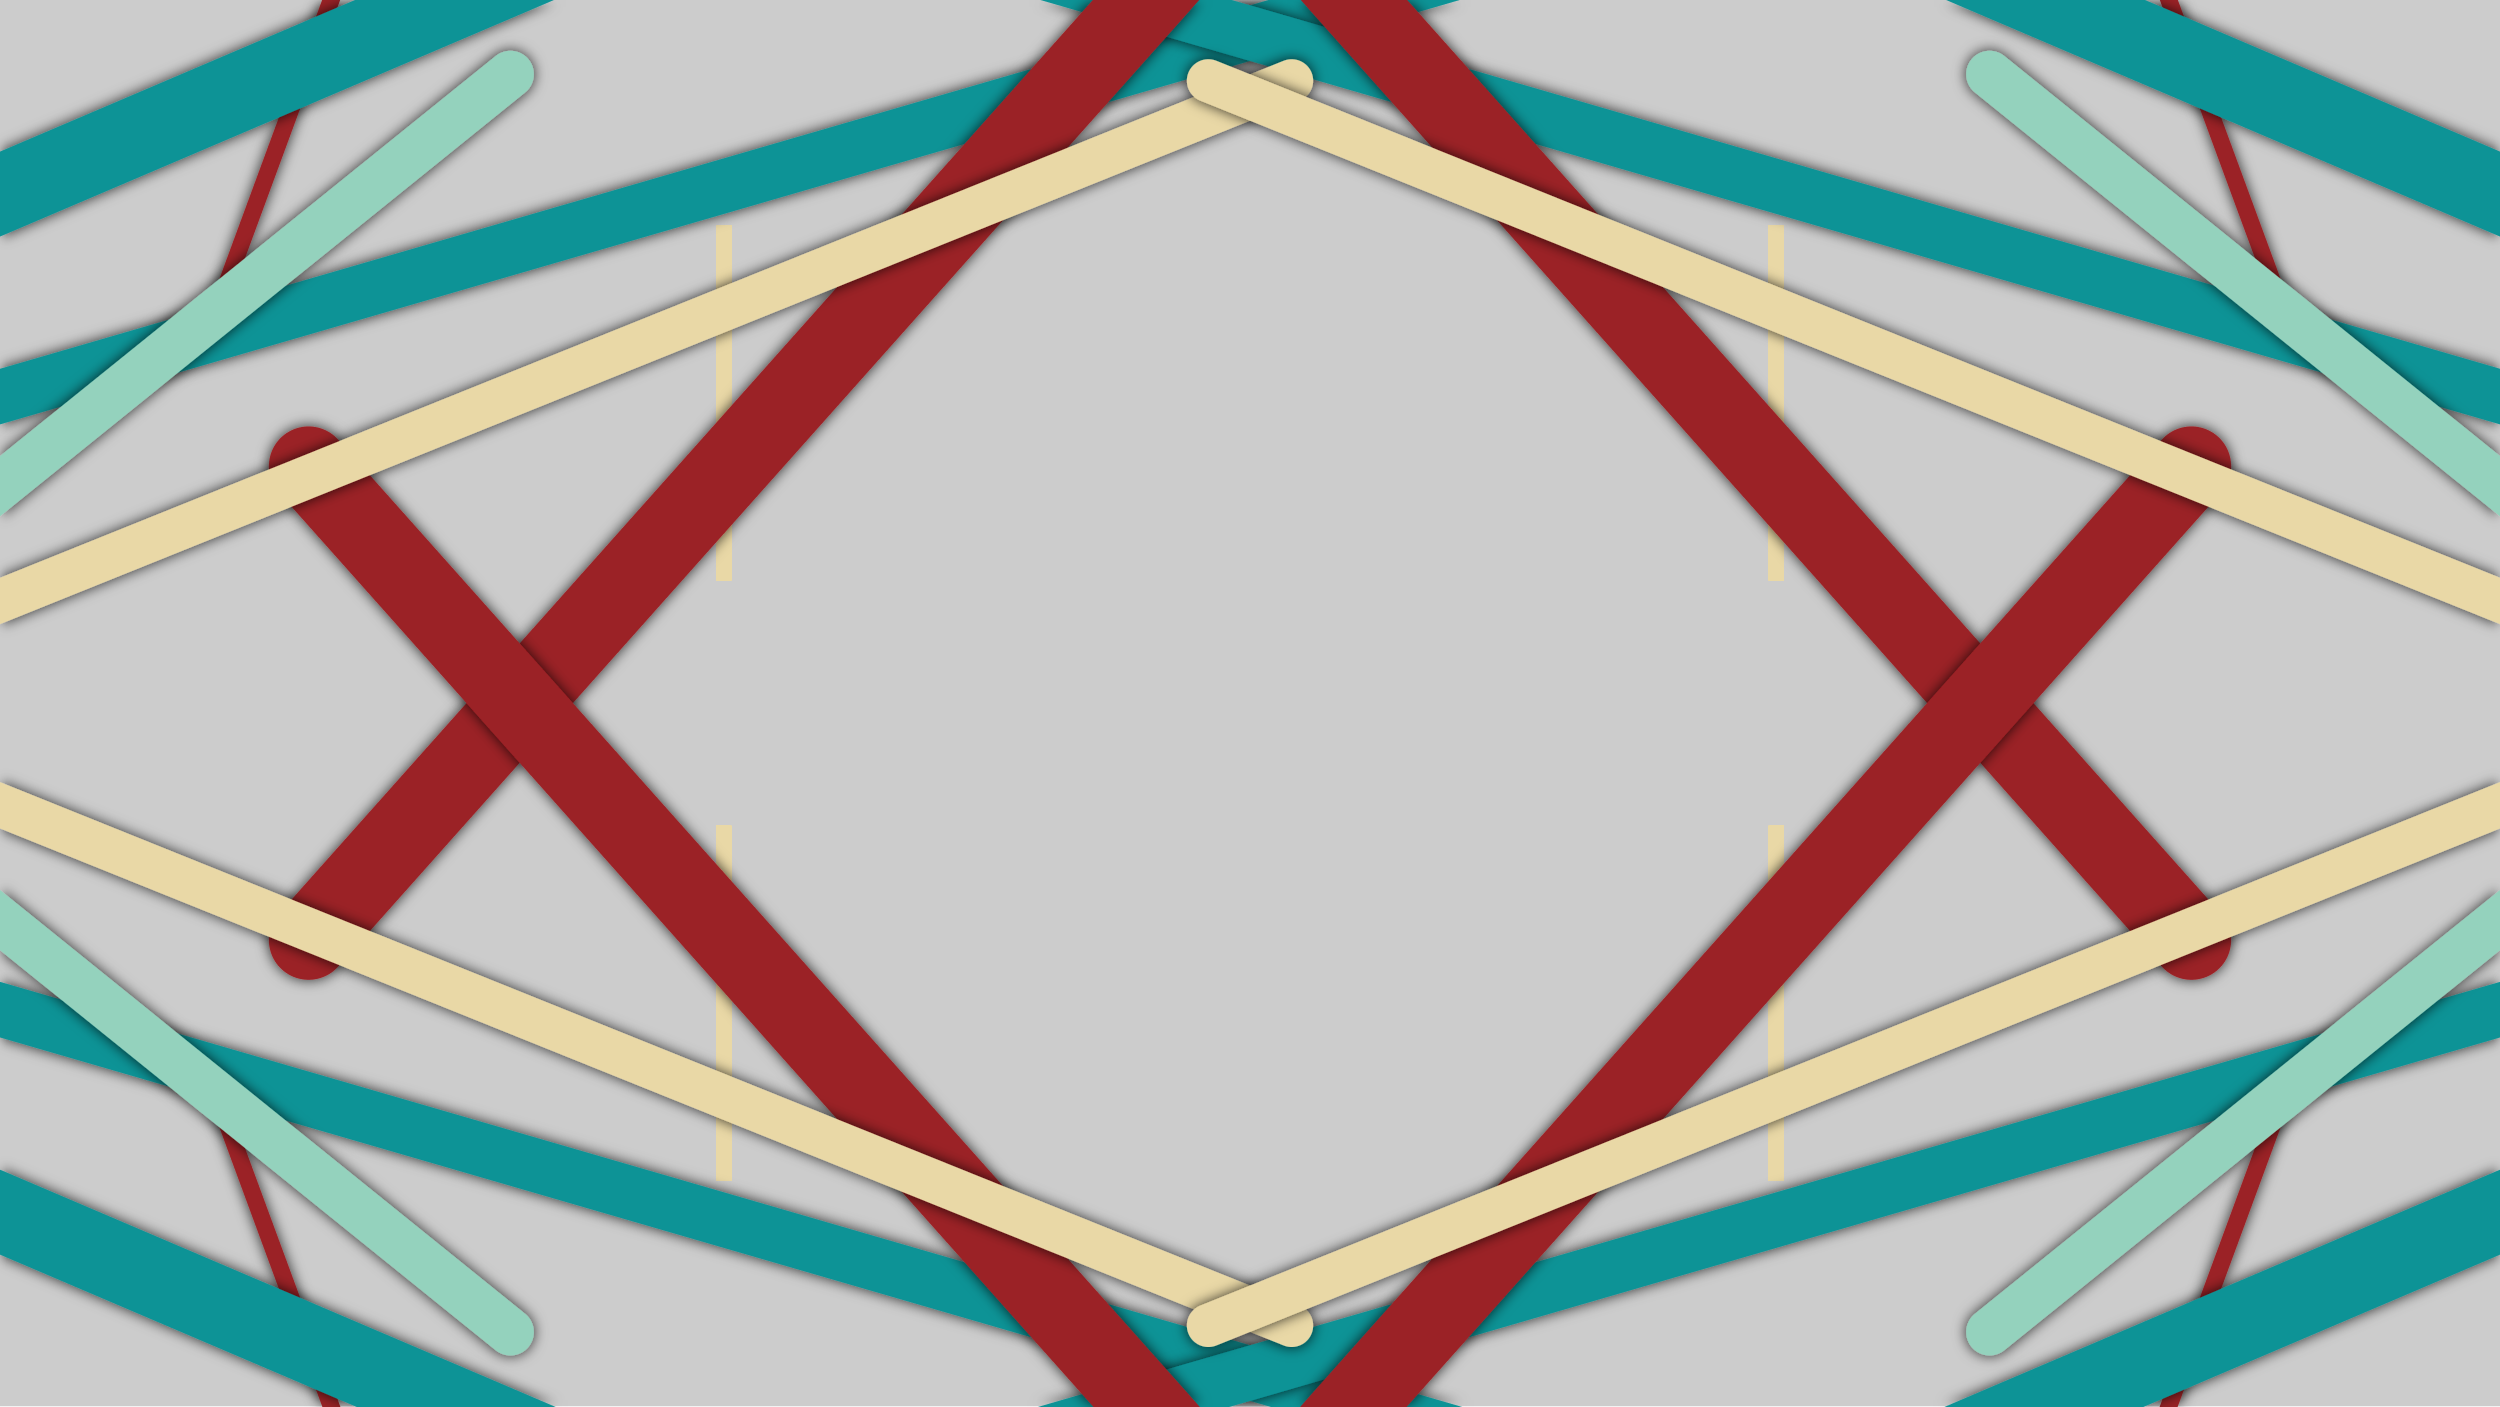
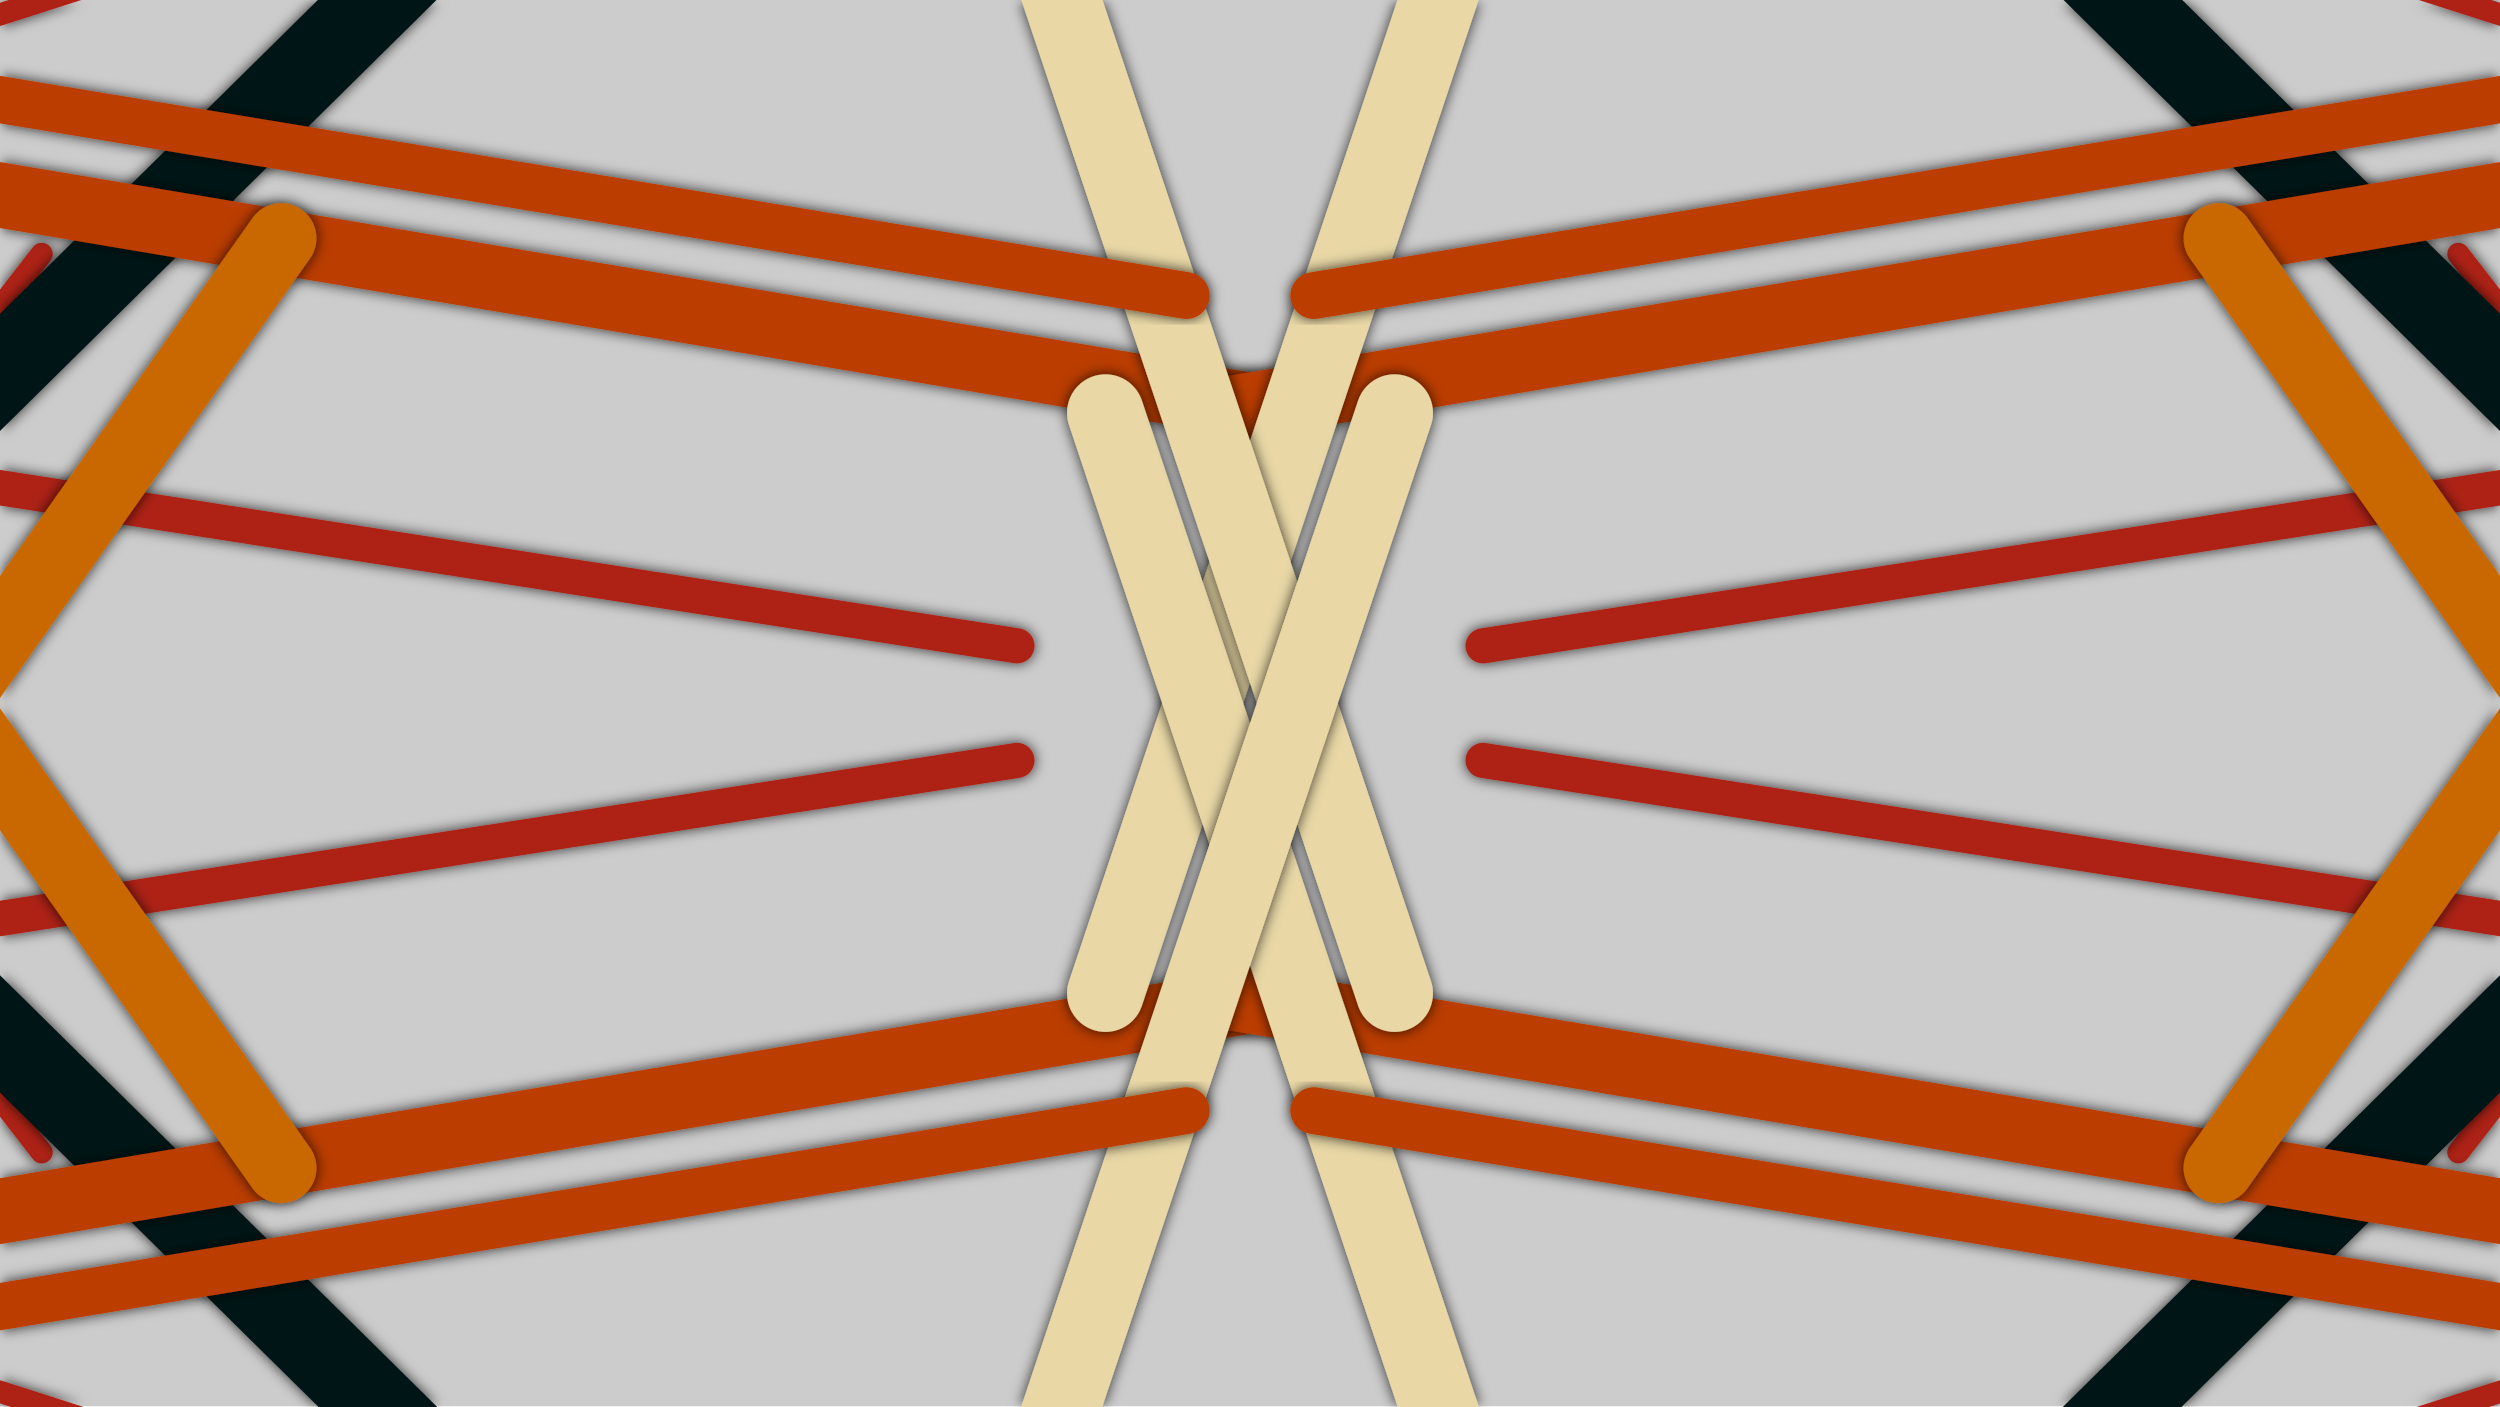
<svg xmlns="http://www.w3.org/2000/svg" viewBox="0 0 1920 1080" stroke="black" stroke-width="4">
  <filter id="shadow" color-interpolation-filters="sRGB">
    <feDropShadow dx="2" dy="2" stdDeviation="2" flood-opacity="0.4" />
  </filter>
  <filter id="shadow2" color-interpolation-filters="sRGB">
    <feDropShadow dx="0" dy="0" stdDeviation="5.5" flood-opacity=".8" />
  </filter>
  <filter id="shadow3" color-interpolation-filters="sRGB">
    <feDropShadow dx="10" dy="10" stdDeviation="0" flood-color="teal" flood-opacity="0.5" />
  </filter>
  <g>
    <rect x="0" y="0" width="100%" height="100%" fill="#ccc" stroke-width="8" stroke="none" />
  </g>
-   <line x1="1508" y1="-299" x2="168" y2="-470" stroke="#005f73" stroke-width="36" stroke-linecap="round" filter="url(#shadow2)">
-     <animateTransform attributeName="transform" attributeType="XML" type="rotate" from="0 60 70" to="360 60 70" dur="10s" repeatCount="indefinite" />
-   </line>
-   <g transform="translate(960.0, 0) scale(-1, 1) translate(-960.0, 0) rotate(180, 960.0, 540.0)">
-     <line x1="1508" y1="-299" x2="168" y2="-470" stroke="#005f73" stroke-width="36" stroke-linecap="round" filter="url(#shadow2)">
-       <animateTransform attributeName="transform" attributeType="XML" type="rotate" from="0 60 70" to="360 60 70" dur="10s" repeatCount="indefinite" />
-     </line>
-   </g>
-   <g transform="translate(960.0, 0) scale(-1, 1) translate(-960.0, 0) ">
-     <line x1="1508" y1="-299" x2="168" y2="-470" stroke="#005f73" stroke-width="36" stroke-linecap="round" filter="url(#shadow2)">
-       <animateTransform attributeName="transform" attributeType="XML" type="rotate" from="0 60 70" to="360 60 70" dur="10s" repeatCount="indefinite" />
-     </line>
-     <g transform="translate(960.0, 0) scale(-1, 1) translate(-960.0, 0) rotate(180, 960.0, 540.0)">
-       <line x1="1508" y1="-299" x2="168" y2="-470" stroke="#005f73" stroke-width="36" stroke-linecap="round" filter="url(#shadow2)">
-         <animateTransform attributeName="transform" attributeType="XML" type="rotate" from="0 60 70" to="360 60 70" dur="10s" repeatCount="indefinite" />
-       </line>
-     </g>
-   </g>
-   <line x1="307" y1="-143" x2="167" y2="237" stroke="#9b2226" stroke-width="13" stroke-linecap="round" filter="url(#shadow2)">
-     <animateTransform attributeName="transform" attributeType="XML" type="rotate" from="0 60 70" to="360 60 70" dur="10s" repeatCount="indefinite" />
-   </line>
-   <g transform="translate(960.0, 0) scale(-1, 1) translate(-960.0, 0) rotate(180, 960.0, 540.0)">
-     <line x1="307" y1="-143" x2="167" y2="237" stroke="#9b2226" stroke-width="13" stroke-linecap="round" filter="url(#shadow2)">
-       <animateTransform attributeName="transform" attributeType="XML" type="rotate" from="0 60 70" to="360 60 70" dur="10s" repeatCount="indefinite" />
-     </line>
-   </g>
-   <g transform="translate(960.0, 0) scale(-1, 1) translate(-960.0, 0) ">
-     <line x1="307" y1="-143" x2="167" y2="237" stroke="#9b2226" stroke-width="13" stroke-linecap="round" filter="url(#shadow2)">
-       <animateTransform attributeName="transform" attributeType="XML" type="rotate" from="0 60 70" to="360 60 70" dur="10s" repeatCount="indefinite" />
-     </line>
-     <g transform="translate(960.0, 0) scale(-1, 1) translate(-960.0, 0) rotate(180, 960.0, 540.0)">
-       <line x1="307" y1="-143" x2="167" y2="237" stroke="#9b2226" stroke-width="13" stroke-linecap="round" filter="url(#shadow2)">
-         <animateTransform attributeName="transform" attributeType="XML" type="rotate" from="0 60 70" to="360 60 70" dur="10s" repeatCount="indefinite" />
-       </line>
-     </g>
-   </g>
-   <line x1="-378" y1="749" x2="-699" y2="542" stroke="#005f73" stroke-width="29" stroke-linecap="round" filter="url(#shadow2)">
-     <animateTransform attributeName="transform" attributeType="XML" type="rotate" from="0 60 70" to="360 60 70" dur="10s" repeatCount="indefinite" />
-   </line>
-   <g transform="translate(960.0, 0) scale(-1, 1) translate(-960.0, 0) rotate(180, 960.0, 540.0)">
-     <line x1="-378" y1="749" x2="-699" y2="542" stroke="#005f73" stroke-width="29" stroke-linecap="round" filter="url(#shadow2)">
-       <animateTransform attributeName="transform" attributeType="XML" type="rotate" from="0 60 70" to="360 60 70" dur="10s" repeatCount="indefinite" />
-     </line>
-   </g>
-   <g transform="translate(960.0, 0) scale(-1, 1) translate(-960.0, 0) ">
-     <line x1="-378" y1="749" x2="-699" y2="542" stroke="#005f73" stroke-width="29" stroke-linecap="round" filter="url(#shadow2)">
-       <animateTransform attributeName="transform" attributeType="XML" type="rotate" from="0 60 70" to="360 60 70" dur="10s" repeatCount="indefinite" />
-     </line>
-     <g transform="translate(960.0, 0) scale(-1, 1) translate(-960.0, 0) rotate(180, 960.0, 540.0)">
-       <line x1="-378" y1="749" x2="-699" y2="542" stroke="#005f73" stroke-width="29" stroke-linecap="round" filter="url(#shadow2)">
-         <animateTransform attributeName="transform" attributeType="XML" type="rotate" from="0 60 70" to="360 60 70" dur="10s" repeatCount="indefinite" />
-       </line>
-     </g>
-   </g>
-   <line x1="-1243" y1="412" x2="-1614" y2="917" stroke="#001219" stroke-width="42" stroke-linecap="round" filter="url(#shadow2)">
-     <animateTransform attributeName="transform" attributeType="XML" type="rotate" from="0 60 70" to="360 60 70" dur="10s" repeatCount="indefinite" />
-   </line>
-   <g transform="translate(960.0, 0) scale(-1, 1) translate(-960.0, 0) rotate(180, 960.0, 540.0)">
-     <line x1="-1243" y1="412" x2="-1614" y2="917" stroke="#001219" stroke-width="42" stroke-linecap="round" filter="url(#shadow2)">
-       <animateTransform attributeName="transform" attributeType="XML" type="rotate" from="0 60 70" to="360 60 70" dur="10s" repeatCount="indefinite" />
-     </line>
-   </g>
-   <g transform="translate(960.0, 0) scale(-1, 1) translate(-960.0, 0) ">
-     <line x1="-1243" y1="412" x2="-1614" y2="917" stroke="#001219" stroke-width="42" stroke-linecap="round" filter="url(#shadow2)">
-       <animateTransform attributeName="transform" attributeType="XML" type="rotate" from="0 60 70" to="360 60 70" dur="10s" repeatCount="indefinite" />
-     </line>
-     <g transform="translate(960.0, 0) scale(-1, 1) translate(-960.0, 0) rotate(180, 960.0, 540.0)">
-       <line x1="-1243" y1="412" x2="-1614" y2="917" stroke="#001219" stroke-width="42" stroke-linecap="round" filter="url(#shadow2)">
-         <animateTransform attributeName="transform" attributeType="XML" type="rotate" from="0 60 70" to="360 60 70" dur="10s" repeatCount="indefinite" />
-       </line>
-     </g>
-   </g>
-   <line x1="-1462" y1="-997" x2="-985" y2="-632" stroke="#0a9396" stroke-width="42" stroke-linecap="round" filter="url(#shadow2)">
-     <animateTransform attributeName="transform" attributeType="XML" type="rotate" from="0 60 70" to="360 60 70" dur="10s" repeatCount="indefinite" />
-   </line>
-   <g transform="translate(960.0, 0) scale(-1, 1) translate(-960.0, 0) rotate(180, 960.0, 540.0)">
-     <line x1="-1462" y1="-997" x2="-985" y2="-632" stroke="#0a9396" stroke-width="42" stroke-linecap="round" filter="url(#shadow2)">
-       <animateTransform attributeName="transform" attributeType="XML" type="rotate" from="0 60 70" to="360 60 70" dur="10s" repeatCount="indefinite" />
-     </line>
-   </g>
-   <g transform="translate(960.0, 0) scale(-1, 1) translate(-960.0, 0) ">
-     <line x1="-1462" y1="-997" x2="-985" y2="-632" stroke="#0a9396" stroke-width="42" stroke-linecap="round" filter="url(#shadow2)">
-       <animateTransform attributeName="transform" attributeType="XML" type="rotate" from="0 60 70" to="360 60 70" dur="10s" repeatCount="indefinite" />
-     </line>
-     <g transform="translate(960.0, 0) scale(-1, 1) translate(-960.0, 0) rotate(180, 960.0, 540.0)">
-       <line x1="-1462" y1="-997" x2="-985" y2="-632" stroke="#0a9396" stroke-width="42" stroke-linecap="round" filter="url(#shadow2)">
-         <animateTransform attributeName="transform" attributeType="XML" type="rotate" from="0 60 70" to="360 60 70" dur="10s" repeatCount="indefinite" />
-       </line>
-     </g>
-   </g>
-   <line x1="1369" y1="657" x2="1359" y2="884" stroke="#e9d8a6" stroke-width="51" stroke-linecap="round" filter="url(#shadow2)">
-     <animateTransform attributeName="transform" attributeType="XML" type="rotate" from="0 60 70" to="360 60 70" dur="10s" repeatCount="indefinite" />
-   </line>
-   <g transform="translate(960.0, 0) scale(-1, 1) translate(-960.0, 0) rotate(180, 960.0, 540.0)">
-     <line x1="1369" y1="657" x2="1359" y2="884" stroke="#e9d8a6" stroke-width="51" stroke-linecap="round" filter="url(#shadow2)">
-       <animateTransform attributeName="transform" attributeType="XML" type="rotate" from="0 60 70" to="360 60 70" dur="10s" repeatCount="indefinite" />
-     </line>
-   </g>
-   <g transform="translate(960.0, 0) scale(-1, 1) translate(-960.0, 0) ">
-     <line x1="1369" y1="657" x2="1359" y2="884" stroke="#e9d8a6" stroke-width="51" stroke-linecap="round" filter="url(#shadow2)">
-       <animateTransform attributeName="transform" attributeType="XML" type="rotate" from="0 60 70" to="360 60 70" dur="10s" repeatCount="indefinite" />
-     </line>
-     <g transform="translate(960.0, 0) scale(-1, 1) translate(-960.0, 0) rotate(180, 960.0, 540.0)">
-       <line x1="1369" y1="657" x2="1359" y2="884" stroke="#e9d8a6" stroke-width="51" stroke-linecap="round" filter="url(#shadow2)">
-         <animateTransform attributeName="transform" attributeType="XML" type="rotate" from="0 60 70" to="360 60 70" dur="10s" repeatCount="indefinite" />
-       </line>
-     </g>
-   </g>
-   <line x1="-510" y1="-1027" x2="-521" y2="-54" stroke="#ee9b00" stroke-width="13" stroke-linecap="round" filter="url(#shadow2)">
-     <animateTransform attributeName="transform" attributeType="XML" type="rotate" from="0 60 70" to="360 60 70" dur="10s" repeatCount="indefinite" />
-   </line>
-   <g transform="translate(960.0, 0) scale(-1, 1) translate(-960.0, 0) rotate(180, 960.0, 540.0)">
-     <line x1="-510" y1="-1027" x2="-521" y2="-54" stroke="#ee9b00" stroke-width="13" stroke-linecap="round" filter="url(#shadow2)">
-       <animateTransform attributeName="transform" attributeType="XML" type="rotate" from="0 60 70" to="360 60 70" dur="10s" repeatCount="indefinite" />
-     </line>
-   </g>
-   <g transform="translate(960.0, 0) scale(-1, 1) translate(-960.0, 0) ">
-     <line x1="-510" y1="-1027" x2="-521" y2="-54" stroke="#ee9b00" stroke-width="13" stroke-linecap="round" filter="url(#shadow2)">
-       <animateTransform attributeName="transform" attributeType="XML" type="rotate" from="0 60 70" to="360 60 70" dur="10s" repeatCount="indefinite" />
-     </line>
-     <g transform="translate(960.0, 0) scale(-1, 1) translate(-960.0, 0) rotate(180, 960.0, 540.0)">
-       <line x1="-510" y1="-1027" x2="-521" y2="-54" stroke="#ee9b00" stroke-width="13" stroke-linecap="round" filter="url(#shadow2)">
-         <animateTransform attributeName="transform" attributeType="XML" type="rotate" from="0 60 70" to="360 60 70" dur="10s" repeatCount="indefinite" />
-       </line>
-     </g>
-   </g>
-   <line x1="-1379" y1="738" x2="1494" y2="-489" stroke="#0a9396" stroke-width="60" stroke-linecap="round" filter="url(#shadow2)">
-     <animateTransform attributeName="transform" attributeType="XML" type="rotate" from="0 60 70" to="360 60 70" dur="10s" repeatCount="indefinite" />
-   </line>
-   <g transform="translate(960.0, 0) scale(-1, 1) translate(-960.0, 0) rotate(180, 960.0, 540.0)">
-     <line x1="-1379" y1="738" x2="1494" y2="-489" stroke="#0a9396" stroke-width="60" stroke-linecap="round" filter="url(#shadow2)">
-       <animateTransform attributeName="transform" attributeType="XML" type="rotate" from="0 60 70" to="360 60 70" dur="10s" repeatCount="indefinite" />
-     </line>
-   </g>
-   <g transform="translate(960.0, 0) scale(-1, 1) translate(-960.0, 0) ">
-     <line x1="-1379" y1="738" x2="1494" y2="-489" stroke="#0a9396" stroke-width="60" stroke-linecap="round" filter="url(#shadow2)">
-       <animateTransform attributeName="transform" attributeType="XML" type="rotate" from="0 60 70" to="360 60 70" dur="10s" repeatCount="indefinite" />
-     </line>
-     <g transform="translate(960.0, 0) scale(-1, 1) translate(-960.0, 0) rotate(180, 960.0, 540.0)">
-       <line x1="-1379" y1="738" x2="1494" y2="-489" stroke="#0a9396" stroke-width="60" stroke-linecap="round" filter="url(#shadow2)">
-         <animateTransform attributeName="transform" attributeType="XML" type="rotate" from="0 60 70" to="360 60 70" dur="10s" repeatCount="indefinite" />
-       </line>
-     </g>
-   </g>
-   <line x1="-1862" y1="126" x2="-668" y2="421" stroke="#ae2012" stroke-width="11" stroke-linecap="round" filter="url(#shadow2)">
-     <animateTransform attributeName="transform" attributeType="XML" type="rotate" from="0 60 70" to="360 60 70" dur="10s" repeatCount="indefinite" />
-   </line>
-   <g transform="translate(960.0, 0) scale(-1, 1) translate(-960.0, 0) rotate(180, 960.0, 540.0)">
-     <line x1="-1862" y1="126" x2="-668" y2="421" stroke="#ae2012" stroke-width="11" stroke-linecap="round" filter="url(#shadow2)">
-       <animateTransform attributeName="transform" attributeType="XML" type="rotate" from="0 60 70" to="360 60 70" dur="10s" repeatCount="indefinite" />
-     </line>
-   </g>
-   <g transform="translate(960.0, 0) scale(-1, 1) translate(-960.0, 0) ">
-     <line x1="-1862" y1="126" x2="-668" y2="421" stroke="#ae2012" stroke-width="11" stroke-linecap="round" filter="url(#shadow2)">
-       <animateTransform attributeName="transform" attributeType="XML" type="rotate" from="0 60 70" to="360 60 70" dur="10s" repeatCount="indefinite" />
-     </line>
-     <g transform="translate(960.0, 0) scale(-1, 1) translate(-960.0, 0) rotate(180, 960.0, 540.0)">
-       <line x1="-1862" y1="126" x2="-668" y2="421" stroke="#ae2012" stroke-width="11" stroke-linecap="round" filter="url(#shadow2)">
-         <animateTransform attributeName="transform" attributeType="XML" type="rotate" from="0 60 70" to="360 60 70" dur="10s" repeatCount="indefinite" />
-       </line>
-     </g>
-   </g>
-   <line x1="1591" y1="-158" x2="-624" y2="486" stroke="#0a9396" stroke-width="41" stroke-linecap="round" filter="url(#shadow2)">
-     <animateTransform attributeName="transform" attributeType="XML" type="rotate" from="0 60 70" to="360 60 70" dur="10s" repeatCount="indefinite" />
-   </line>
-   <g transform="translate(960.0, 0) scale(-1, 1) translate(-960.0, 0) rotate(180, 960.0, 540.0)">
-     <line x1="1591" y1="-158" x2="-624" y2="486" stroke="#0a9396" stroke-width="41" stroke-linecap="round" filter="url(#shadow2)">
-       <animateTransform attributeName="transform" attributeType="XML" type="rotate" from="0 60 70" to="360 60 70" dur="10s" repeatCount="indefinite" />
-     </line>
-   </g>
-   <g transform="translate(960.0, 0) scale(-1, 1) translate(-960.0, 0) ">
-     <line x1="1591" y1="-158" x2="-624" y2="486" stroke="#0a9396" stroke-width="41" stroke-linecap="round" filter="url(#shadow2)">
-       <animateTransform attributeName="transform" attributeType="XML" type="rotate" from="0 60 70" to="360 60 70" dur="10s" repeatCount="indefinite" />
-     </line>
-     <g transform="translate(960.0, 0) scale(-1, 1) translate(-960.0, 0) rotate(180, 960.0, 540.0)">
-       <line x1="1591" y1="-158" x2="-624" y2="486" stroke="#0a9396" stroke-width="41" stroke-linecap="round" filter="url(#shadow2)">
-         <animateTransform attributeName="transform" attributeType="XML" type="rotate" from="0 60 70" to="360 60 70" dur="10s" repeatCount="indefinite" />
-       </line>
-     </g>
-   </g>
-   <line x1="-146" y1="459" x2="-117" y2="-411" stroke="#bb3e03" stroke-width="51" stroke-linecap="round" filter="url(#shadow2)">
-     <animateTransform attributeName="transform" attributeType="XML" type="rotate" from="0 60 70" to="360 60 70" dur="10s" repeatCount="indefinite" />
-   </line>
-   <g transform="translate(960.0, 0) scale(-1, 1) translate(-960.0, 0) rotate(180, 960.0, 540.0)">
-     <line x1="-146" y1="459" x2="-117" y2="-411" stroke="#bb3e03" stroke-width="51" stroke-linecap="round" filter="url(#shadow2)">
-       <animateTransform attributeName="transform" attributeType="XML" type="rotate" from="0 60 70" to="360 60 70" dur="10s" repeatCount="indefinite" />
-     </line>
-   </g>
-   <g transform="translate(960.0, 0) scale(-1, 1) translate(-960.0, 0) ">
-     <line x1="-146" y1="459" x2="-117" y2="-411" stroke="#bb3e03" stroke-width="51" stroke-linecap="round" filter="url(#shadow2)">
-       <animateTransform attributeName="transform" attributeType="XML" type="rotate" from="0 60 70" to="360 60 70" dur="10s" repeatCount="indefinite" />
-     </line>
-     <g transform="translate(960.0, 0) scale(-1, 1) translate(-960.0, 0) rotate(180, 960.0, 540.0)">
-       <line x1="-146" y1="459" x2="-117" y2="-411" stroke="#bb3e03" stroke-width="51" stroke-linecap="round" filter="url(#shadow2)">
-         <animateTransform attributeName="transform" attributeType="XML" type="rotate" from="0 60 70" to="360 60 70" dur="10s" repeatCount="indefinite" />
-       </line>
-     </g>
-   </g>
-   <line x1="1683" y1="722" x2="378" y2="-743" stroke="#9b2226" stroke-width="61" stroke-linecap="round" filter="url(#shadow2)">
-     <animateTransform attributeName="transform" attributeType="XML" type="rotate" from="0 60 70" to="360 60 70" dur="10s" repeatCount="indefinite" />
-   </line>
-   <g transform="translate(960.0, 0) scale(-1, 1) translate(-960.0, 0) rotate(180, 960.0, 540.0)">
-     <line x1="1683" y1="722" x2="378" y2="-743" stroke="#9b2226" stroke-width="61" stroke-linecap="round" filter="url(#shadow2)">
-       <animateTransform attributeName="transform" attributeType="XML" type="rotate" from="0 60 70" to="360 60 70" dur="10s" repeatCount="indefinite" />
-     </line>
-   </g>
-   <g transform="translate(960.0, 0) scale(-1, 1) translate(-960.0, 0) ">
-     <line x1="1683" y1="722" x2="378" y2="-743" stroke="#9b2226" stroke-width="61" stroke-linecap="round" filter="url(#shadow2)">
-       <animateTransform attributeName="transform" attributeType="XML" type="rotate" from="0 60 70" to="360 60 70" dur="10s" repeatCount="indefinite" />
-     </line>
-     <g transform="translate(960.0, 0) scale(-1, 1) translate(-960.0, 0) rotate(180, 960.0, 540.0)">
-       <line x1="1683" y1="722" x2="378" y2="-743" stroke="#9b2226" stroke-width="61" stroke-linecap="round" filter="url(#shadow2)">
-         <animateTransform attributeName="transform" attributeType="XML" type="rotate" from="0 60 70" to="360 60 70" dur="10s" repeatCount="indefinite" />
-       </line>
-     </g>
-   </g>
-   <line x1="713" y1="-470" x2="-761" y2="300" stroke="#e9d8a6" stroke-width="28" stroke-linecap="round" filter="url(#shadow2)">
-     <animateTransform attributeName="transform" attributeType="XML" type="rotate" from="0 60 70" to="360 60 70" dur="10s" repeatCount="indefinite" />
-   </line>
-   <g transform="translate(960.0, 0) scale(-1, 1) translate(-960.0, 0) rotate(180, 960.0, 540.0)">
-     <line x1="713" y1="-470" x2="-761" y2="300" stroke="#e9d8a6" stroke-width="28" stroke-linecap="round" filter="url(#shadow2)">
-       <animateTransform attributeName="transform" attributeType="XML" type="rotate" from="0 60 70" to="360 60 70" dur="10s" repeatCount="indefinite" />
-     </line>
-   </g>
-   <g transform="translate(960.0, 0) scale(-1, 1) translate(-960.0, 0) ">
-     <line x1="713" y1="-470" x2="-761" y2="300" stroke="#e9d8a6" stroke-width="28" stroke-linecap="round" filter="url(#shadow2)">
-       <animateTransform attributeName="transform" attributeType="XML" type="rotate" from="0 60 70" to="360 60 70" dur="10s" repeatCount="indefinite" />
-     </line>
-     <g transform="translate(960.0, 0) scale(-1, 1) translate(-960.0, 0) rotate(180, 960.0, 540.0)">
-       <line x1="713" y1="-470" x2="-761" y2="300" stroke="#e9d8a6" stroke-width="28" stroke-linecap="round" filter="url(#shadow2)">
-         <animateTransform attributeName="transform" attributeType="XML" type="rotate" from="0 60 70" to="360 60 70" dur="10s" repeatCount="indefinite" />
-       </line>
-     </g>
-   </g>
-   <line x1="-1282" y1="-328" x2="392" y2="1023" stroke="#94d2bd" stroke-width="36" stroke-linecap="round" filter="url(#shadow2)">
-     <animateTransform attributeName="transform" attributeType="XML" type="rotate" from="0 60 70" to="360 60 70" dur="10s" repeatCount="indefinite" />
-   </line>
-   <g transform="translate(960.0, 0) scale(-1, 1) translate(-960.0, 0) rotate(180, 960.0, 540.0)">
-     <line x1="-1282" y1="-328" x2="392" y2="1023" stroke="#94d2bd" stroke-width="36" stroke-linecap="round" filter="url(#shadow2)">
-       <animateTransform attributeName="transform" attributeType="XML" type="rotate" from="0 60 70" to="360 60 70" dur="10s" repeatCount="indefinite" />
-     </line>
-   </g>
-   <g transform="translate(960.0, 0) scale(-1, 1) translate(-960.0, 0) ">
-     <line x1="-1282" y1="-328" x2="392" y2="1023" stroke="#94d2bd" stroke-width="36" stroke-linecap="round" filter="url(#shadow2)">
-       <animateTransform attributeName="transform" attributeType="XML" type="rotate" from="0 60 70" to="360 60 70" dur="10s" repeatCount="indefinite" />
-     </line>
-     <g transform="translate(960.0, 0) scale(-1, 1) translate(-960.0, 0) rotate(180, 960.0, 540.0)">
-       <line x1="-1282" y1="-328" x2="392" y2="1023" stroke="#94d2bd" stroke-width="36" stroke-linecap="round" filter="url(#shadow2)">
-         <animateTransform attributeName="transform" attributeType="XML" type="rotate" from="0 60 70" to="360 60 70" dur="10s" repeatCount="indefinite" />
-       </line>
-     </g>
-   </g>
-   <line x1="992" y1="1018" x2="-21" y2="610" stroke="#e9d8a6" stroke-width="33" stroke-linecap="round" filter="url(#shadow2)">
-     <animateTransform attributeName="transform" attributeType="XML" type="rotate" from="0 60 70" to="360 60 70" dur="10s" repeatCount="indefinite" />
-   </line>
-   <g transform="translate(960.0, 0) scale(-1, 1) translate(-960.0, 0) rotate(180, 960.0, 540.0)">
-     <line x1="992" y1="1018" x2="-21" y2="610" stroke="#e9d8a6" stroke-width="33" stroke-linecap="round" filter="url(#shadow2)">
-       <animateTransform attributeName="transform" attributeType="XML" type="rotate" from="0 60 70" to="360 60 70" dur="10s" repeatCount="indefinite" />
-     </line>
-   </g>
-   <g transform="translate(960.0, 0) scale(-1, 1) translate(-960.0, 0) ">
-     <line x1="992" y1="1018" x2="-21" y2="610" stroke="#e9d8a6" stroke-width="33" stroke-linecap="round" filter="url(#shadow2)">
-       <animateTransform attributeName="transform" attributeType="XML" type="rotate" from="0 60 70" to="360 60 70" dur="10s" repeatCount="indefinite" />
-     </line>
-     <g transform="translate(960.0, 0) scale(-1, 1) translate(-960.0, 0) rotate(180, 960.0, 540.0)">
-       <line x1="992" y1="1018" x2="-21" y2="610" stroke="#e9d8a6" stroke-width="33" stroke-linecap="round" filter="url(#shadow2)">
-         <animateTransform attributeName="transform" attributeType="XML" type="rotate" from="0 60 70" to="360 60 70" dur="10s" repeatCount="indefinite" />
-       </line>
-     </g>
-   </g>
-   <line x1="-1892" y1="879" x2="-822" y2="-901" stroke="#001219" stroke-width="26" stroke-linecap="round" filter="url(#shadow2)">
-     <animateTransform attributeName="transform" attributeType="XML" type="rotate" from="0 60 70" to="360 60 70" dur="10s" repeatCount="indefinite" />
-   </line>
-   <g transform="translate(960.0, 0) scale(-1, 1) translate(-960.0, 0) rotate(180, 960.0, 540.0)">
-     <line x1="-1892" y1="879" x2="-822" y2="-901" stroke="#001219" stroke-width="26" stroke-linecap="round" filter="url(#shadow2)">
-       <animateTransform attributeName="transform" attributeType="XML" type="rotate" from="0 60 70" to="360 60 70" dur="10s" repeatCount="indefinite" />
-     </line>
-   </g>
-   <g transform="translate(960.0, 0) scale(-1, 1) translate(-960.0, 0) ">
-     <line x1="-1892" y1="879" x2="-822" y2="-901" stroke="#001219" stroke-width="26" stroke-linecap="round" filter="url(#shadow2)">
-       <animateTransform attributeName="transform" attributeType="XML" type="rotate" from="0 60 70" to="360 60 70" dur="10s" repeatCount="indefinite" />
-     </line>
-     <g transform="translate(960.0, 0) scale(-1, 1) translate(-960.0, 0) rotate(180, 960.0, 540.0)">
-       <line x1="-1892" y1="879" x2="-822" y2="-901" stroke="#001219" stroke-width="26" stroke-linecap="round" filter="url(#shadow2)">
+   <line x1="-457" y1="826" x2="32" y2="195" stroke="#ae2012" stroke-width="17" stroke-linecap="round" filter="url(#shadow2)">
+     <animateTransform attributeName="transform" attributeType="XML" type="rotate" from="0 60 70" to="360 60 70" dur="10s" repeatCount="indefinite" />
+   </line>
+   <g transform="translate(960.0, 0) scale(-1, 1) translate(-960.0, 0) rotate(180, 960.0, 540.0)">
+     <line x1="-457" y1="826" x2="32" y2="195" stroke="#ae2012" stroke-width="17" stroke-linecap="round" filter="url(#shadow2)">
+       <animateTransform attributeName="transform" attributeType="XML" type="rotate" from="0 60 70" to="360 60 70" dur="10s" repeatCount="indefinite" />
+     </line>
+   </g>
+   <g transform="translate(960.0, 0) scale(-1, 1) translate(-960.0, 0) ">
+     <line x1="-457" y1="826" x2="32" y2="195" stroke="#ae2012" stroke-width="17" stroke-linecap="round" filter="url(#shadow2)">
+       <animateTransform attributeName="transform" attributeType="XML" type="rotate" from="0 60 70" to="360 60 70" dur="10s" repeatCount="indefinite" />
+     </line>
+     <g transform="translate(960.0, 0) scale(-1, 1) translate(-960.0, 0) rotate(180, 960.0, 540.0)">
+       <line x1="-457" y1="826" x2="32" y2="195" stroke="#ae2012" stroke-width="17" stroke-linecap="round" filter="url(#shadow2)">
+         <animateTransform attributeName="transform" attributeType="XML" type="rotate" from="0 60 70" to="360 60 70" dur="10s" repeatCount="indefinite" />
+       </line>
+     </g>
+   </g>
+   <line x1="-517" y1="311" x2="-1197" y2="-670" stroke="#001219" stroke-width="62" stroke-linecap="round" filter="url(#shadow2)">
+     <animateTransform attributeName="transform" attributeType="XML" type="rotate" from="0 60 70" to="360 60 70" dur="10s" repeatCount="indefinite" />
+   </line>
+   <g transform="translate(960.0, 0) scale(-1, 1) translate(-960.0, 0) rotate(180, 960.0, 540.0)">
+     <line x1="-517" y1="311" x2="-1197" y2="-670" stroke="#001219" stroke-width="62" stroke-linecap="round" filter="url(#shadow2)">
+       <animateTransform attributeName="transform" attributeType="XML" type="rotate" from="0 60 70" to="360 60 70" dur="10s" repeatCount="indefinite" />
+     </line>
+   </g>
+   <g transform="translate(960.0, 0) scale(-1, 1) translate(-960.0, 0) ">
+     <line x1="-517" y1="311" x2="-1197" y2="-670" stroke="#001219" stroke-width="62" stroke-linecap="round" filter="url(#shadow2)">
+       <animateTransform attributeName="transform" attributeType="XML" type="rotate" from="0 60 70" to="360 60 70" dur="10s" repeatCount="indefinite" />
+     </line>
+     <g transform="translate(960.0, 0) scale(-1, 1) translate(-960.0, 0) rotate(180, 960.0, 540.0)">
+       <line x1="-517" y1="311" x2="-1197" y2="-670" stroke="#001219" stroke-width="62" stroke-linecap="round" filter="url(#shadow2)">
+         <animateTransform attributeName="transform" attributeType="XML" type="rotate" from="0 60 70" to="360 60 70" dur="10s" repeatCount="indefinite" />
+       </line>
+     </g>
+   </g>
+   <line x1="-224" y1="-125" x2="770" y2="-615" stroke="#ee9b00" stroke-width="39" stroke-linecap="round" filter="url(#shadow2)">
+     <animateTransform attributeName="transform" attributeType="XML" type="rotate" from="0 60 70" to="360 60 70" dur="10s" repeatCount="indefinite" />
+   </line>
+   <g transform="translate(960.0, 0) scale(-1, 1) translate(-960.0, 0) rotate(180, 960.0, 540.0)">
+     <line x1="-224" y1="-125" x2="770" y2="-615" stroke="#ee9b00" stroke-width="39" stroke-linecap="round" filter="url(#shadow2)">
+       <animateTransform attributeName="transform" attributeType="XML" type="rotate" from="0 60 70" to="360 60 70" dur="10s" repeatCount="indefinite" />
+     </line>
+   </g>
+   <g transform="translate(960.0, 0) scale(-1, 1) translate(-960.0, 0) ">
+     <line x1="-224" y1="-125" x2="770" y2="-615" stroke="#ee9b00" stroke-width="39" stroke-linecap="round" filter="url(#shadow2)">
+       <animateTransform attributeName="transform" attributeType="XML" type="rotate" from="0 60 70" to="360 60 70" dur="10s" repeatCount="indefinite" />
+     </line>
+     <g transform="translate(960.0, 0) scale(-1, 1) translate(-960.0, 0) rotate(180, 960.0, 540.0)">
+       <line x1="-224" y1="-125" x2="770" y2="-615" stroke="#ee9b00" stroke-width="39" stroke-linecap="round" filter="url(#shadow2)">
+         <animateTransform attributeName="transform" attributeType="XML" type="rotate" from="0 60 70" to="360 60 70" dur="10s" repeatCount="indefinite" />
+       </line>
+     </g>
+   </g>
+   <line x1="-483" y1="745" x2="-737" y2="-694" stroke="#bb3e03" stroke-width="38" stroke-linecap="round" filter="url(#shadow2)">
+     <animateTransform attributeName="transform" attributeType="XML" type="rotate" from="0 60 70" to="360 60 70" dur="10s" repeatCount="indefinite" />
+   </line>
+   <g transform="translate(960.0, 0) scale(-1, 1) translate(-960.0, 0) rotate(180, 960.0, 540.0)">
+     <line x1="-483" y1="745" x2="-737" y2="-694" stroke="#bb3e03" stroke-width="38" stroke-linecap="round" filter="url(#shadow2)">
+       <animateTransform attributeName="transform" attributeType="XML" type="rotate" from="0 60 70" to="360 60 70" dur="10s" repeatCount="indefinite" />
+     </line>
+   </g>
+   <g transform="translate(960.0, 0) scale(-1, 1) translate(-960.0, 0) ">
+     <line x1="-483" y1="745" x2="-737" y2="-694" stroke="#bb3e03" stroke-width="38" stroke-linecap="round" filter="url(#shadow2)">
+       <animateTransform attributeName="transform" attributeType="XML" type="rotate" from="0 60 70" to="360 60 70" dur="10s" repeatCount="indefinite" />
+     </line>
+     <g transform="translate(960.0, 0) scale(-1, 1) translate(-960.0, 0) rotate(180, 960.0, 540.0)">
+       <line x1="-483" y1="745" x2="-737" y2="-694" stroke="#bb3e03" stroke-width="38" stroke-linecap="round" filter="url(#shadow2)">
+         <animateTransform attributeName="transform" attributeType="XML" type="rotate" from="0 60 70" to="360 60 70" dur="10s" repeatCount="indefinite" />
+       </line>
+     </g>
+   </g>
+   <line x1="1797" y1="-1046" x2="-1899" y2="-396" stroke="#9b2226" stroke-width="47" stroke-linecap="round" filter="url(#shadow2)">
+     <animateTransform attributeName="transform" attributeType="XML" type="rotate" from="0 60 70" to="360 60 70" dur="10s" repeatCount="indefinite" />
+   </line>
+   <g transform="translate(960.0, 0) scale(-1, 1) translate(-960.0, 0) rotate(180, 960.0, 540.0)">
+     <line x1="1797" y1="-1046" x2="-1899" y2="-396" stroke="#9b2226" stroke-width="47" stroke-linecap="round" filter="url(#shadow2)">
+       <animateTransform attributeName="transform" attributeType="XML" type="rotate" from="0 60 70" to="360 60 70" dur="10s" repeatCount="indefinite" />
+     </line>
+   </g>
+   <g transform="translate(960.0, 0) scale(-1, 1) translate(-960.0, 0) ">
+     <line x1="1797" y1="-1046" x2="-1899" y2="-396" stroke="#9b2226" stroke-width="47" stroke-linecap="round" filter="url(#shadow2)">
+       <animateTransform attributeName="transform" attributeType="XML" type="rotate" from="0 60 70" to="360 60 70" dur="10s" repeatCount="indefinite" />
+     </line>
+     <g transform="translate(960.0, 0) scale(-1, 1) translate(-960.0, 0) rotate(180, 960.0, 540.0)">
+       <line x1="1797" y1="-1046" x2="-1899" y2="-396" stroke="#9b2226" stroke-width="47" stroke-linecap="round" filter="url(#shadow2)">
+         <animateTransform attributeName="transform" attributeType="XML" type="rotate" from="0 60 70" to="360 60 70" dur="10s" repeatCount="indefinite" />
+       </line>
+     </g>
+   </g>
+   <line x1="-446" y1="154" x2="1367" y2="-427" stroke="#ae2012" stroke-width="17" stroke-linecap="round" filter="url(#shadow2)">
+     <animateTransform attributeName="transform" attributeType="XML" type="rotate" from="0 60 70" to="360 60 70" dur="10s" repeatCount="indefinite" />
+   </line>
+   <g transform="translate(960.0, 0) scale(-1, 1) translate(-960.0, 0) rotate(180, 960.0, 540.0)">
+     <line x1="-446" y1="154" x2="1367" y2="-427" stroke="#ae2012" stroke-width="17" stroke-linecap="round" filter="url(#shadow2)">
+       <animateTransform attributeName="transform" attributeType="XML" type="rotate" from="0 60 70" to="360 60 70" dur="10s" repeatCount="indefinite" />
+     </line>
+   </g>
+   <g transform="translate(960.0, 0) scale(-1, 1) translate(-960.0, 0) ">
+     <line x1="-446" y1="154" x2="1367" y2="-427" stroke="#ae2012" stroke-width="17" stroke-linecap="round" filter="url(#shadow2)">
+       <animateTransform attributeName="transform" attributeType="XML" type="rotate" from="0 60 70" to="360 60 70" dur="10s" repeatCount="indefinite" />
+     </line>
+     <g transform="translate(960.0, 0) scale(-1, 1) translate(-960.0, 0) rotate(180, 960.0, 540.0)">
+       <line x1="-446" y1="154" x2="1367" y2="-427" stroke="#ae2012" stroke-width="17" stroke-linecap="round" filter="url(#shadow2)">
+         <animateTransform attributeName="transform" attributeType="XML" type="rotate" from="0 60 70" to="360 60 70" dur="10s" repeatCount="indefinite" />
+       </line>
+     </g>
+   </g>
+   <line x1="319" y1="-29" x2="-239" y2="522" stroke="#001219" stroke-width="64" stroke-linecap="round" filter="url(#shadow2)">
+     <animateTransform attributeName="transform" attributeType="XML" type="rotate" from="0 60 70" to="360 60 70" dur="10s" repeatCount="indefinite" />
+   </line>
+   <g transform="translate(960.0, 0) scale(-1, 1) translate(-960.0, 0) rotate(180, 960.0, 540.0)">
+     <line x1="319" y1="-29" x2="-239" y2="522" stroke="#001219" stroke-width="64" stroke-linecap="round" filter="url(#shadow2)">
+       <animateTransform attributeName="transform" attributeType="XML" type="rotate" from="0 60 70" to="360 60 70" dur="10s" repeatCount="indefinite" />
+     </line>
+   </g>
+   <g transform="translate(960.0, 0) scale(-1, 1) translate(-960.0, 0) ">
+     <line x1="319" y1="-29" x2="-239" y2="522" stroke="#001219" stroke-width="64" stroke-linecap="round" filter="url(#shadow2)">
+       <animateTransform attributeName="transform" attributeType="XML" type="rotate" from="0 60 70" to="360 60 70" dur="10s" repeatCount="indefinite" />
+     </line>
+     <g transform="translate(960.0, 0) scale(-1, 1) translate(-960.0, 0) rotate(180, 960.0, 540.0)">
+       <line x1="319" y1="-29" x2="-239" y2="522" stroke="#001219" stroke-width="64" stroke-linecap="round" filter="url(#shadow2)">
+         <animateTransform attributeName="transform" attributeType="XML" type="rotate" from="0 60 70" to="360 60 70" dur="10s" repeatCount="indefinite" />
+       </line>
+     </g>
+   </g>
+   <line x1="781" y1="496" x2="-1554" y2="133" stroke="#ae2012" stroke-width="27" stroke-linecap="round" filter="url(#shadow2)">
+     <animateTransform attributeName="transform" attributeType="XML" type="rotate" from="0 60 70" to="360 60 70" dur="10s" repeatCount="indefinite" />
+   </line>
+   <g transform="translate(960.0, 0) scale(-1, 1) translate(-960.0, 0) rotate(180, 960.0, 540.0)">
+     <line x1="781" y1="496" x2="-1554" y2="133" stroke="#ae2012" stroke-width="27" stroke-linecap="round" filter="url(#shadow2)">
+       <animateTransform attributeName="transform" attributeType="XML" type="rotate" from="0 60 70" to="360 60 70" dur="10s" repeatCount="indefinite" />
+     </line>
+   </g>
+   <g transform="translate(960.0, 0) scale(-1, 1) translate(-960.0, 0) ">
+     <line x1="781" y1="496" x2="-1554" y2="133" stroke="#ae2012" stroke-width="27" stroke-linecap="round" filter="url(#shadow2)">
+       <animateTransform attributeName="transform" attributeType="XML" type="rotate" from="0 60 70" to="360 60 70" dur="10s" repeatCount="indefinite" />
+     </line>
+     <g transform="translate(960.0, 0) scale(-1, 1) translate(-960.0, 0) rotate(180, 960.0, 540.0)">
+       <line x1="781" y1="496" x2="-1554" y2="133" stroke="#ae2012" stroke-width="27" stroke-linecap="round" filter="url(#shadow2)">
+         <animateTransform attributeName="transform" attributeType="XML" type="rotate" from="0 60 70" to="360 60 70" dur="10s" repeatCount="indefinite" />
+       </line>
+     </g>
+   </g>
+   <line x1="-1580" y1="-116" x2="976" y2="314" stroke="#bb3e03" stroke-width="50" stroke-linecap="round" filter="url(#shadow2)">
+     <animateTransform attributeName="transform" attributeType="XML" type="rotate" from="0 60 70" to="360 60 70" dur="10s" repeatCount="indefinite" />
+   </line>
+   <g transform="translate(960.0, 0) scale(-1, 1) translate(-960.0, 0) rotate(180, 960.0, 540.0)">
+     <line x1="-1580" y1="-116" x2="976" y2="314" stroke="#bb3e03" stroke-width="50" stroke-linecap="round" filter="url(#shadow2)">
+       <animateTransform attributeName="transform" attributeType="XML" type="rotate" from="0 60 70" to="360 60 70" dur="10s" repeatCount="indefinite" />
+     </line>
+   </g>
+   <g transform="translate(960.0, 0) scale(-1, 1) translate(-960.0, 0) ">
+     <line x1="-1580" y1="-116" x2="976" y2="314" stroke="#bb3e03" stroke-width="50" stroke-linecap="round" filter="url(#shadow2)">
+       <animateTransform attributeName="transform" attributeType="XML" type="rotate" from="0 60 70" to="360 60 70" dur="10s" repeatCount="indefinite" />
+     </line>
+     <g transform="translate(960.0, 0) scale(-1, 1) translate(-960.0, 0) rotate(180, 960.0, 540.0)">
+       <line x1="-1580" y1="-116" x2="976" y2="314" stroke="#bb3e03" stroke-width="50" stroke-linecap="round" filter="url(#shadow2)">
+         <animateTransform attributeName="transform" attributeType="XML" type="rotate" from="0 60 70" to="360 60 70" dur="10s" repeatCount="indefinite" />
+       </line>
+     </g>
+   </g>
+   <line x1="849" y1="763" x2="1311" y2="-617" stroke="#e9d8a6" stroke-width="59" stroke-linecap="round" filter="url(#shadow2)">
+     <animateTransform attributeName="transform" attributeType="XML" type="rotate" from="0 60 70" to="360 60 70" dur="10s" repeatCount="indefinite" />
+   </line>
+   <g transform="translate(960.0, 0) scale(-1, 1) translate(-960.0, 0) rotate(180, 960.0, 540.0)">
+     <line x1="849" y1="763" x2="1311" y2="-617" stroke="#e9d8a6" stroke-width="59" stroke-linecap="round" filter="url(#shadow2)">
+       <animateTransform attributeName="transform" attributeType="XML" type="rotate" from="0 60 70" to="360 60 70" dur="10s" repeatCount="indefinite" />
+     </line>
+   </g>
+   <g transform="translate(960.0, 0) scale(-1, 1) translate(-960.0, 0) ">
+     <line x1="849" y1="763" x2="1311" y2="-617" stroke="#e9d8a6" stroke-width="59" stroke-linecap="round" filter="url(#shadow2)">
+       <animateTransform attributeName="transform" attributeType="XML" type="rotate" from="0 60 70" to="360 60 70" dur="10s" repeatCount="indefinite" />
+     </line>
+     <g transform="translate(960.0, 0) scale(-1, 1) translate(-960.0, 0) rotate(180, 960.0, 540.0)">
+       <line x1="849" y1="763" x2="1311" y2="-617" stroke="#e9d8a6" stroke-width="59" stroke-linecap="round" filter="url(#shadow2)">
+         <animateTransform attributeName="transform" attributeType="XML" type="rotate" from="0 60 70" to="360 60 70" dur="10s" repeatCount="indefinite" />
+       </line>
+     </g>
+   </g>
+   <line x1="-673" y1="65" x2="-1382" y2="380" stroke="#e9d8a6" stroke-width="29" stroke-linecap="round" filter="url(#shadow2)">
+     <animateTransform attributeName="transform" attributeType="XML" type="rotate" from="0 60 70" to="360 60 70" dur="10s" repeatCount="indefinite" />
+   </line>
+   <g transform="translate(960.0, 0) scale(-1, 1) translate(-960.0, 0) rotate(180, 960.0, 540.0)">
+     <line x1="-673" y1="65" x2="-1382" y2="380" stroke="#e9d8a6" stroke-width="29" stroke-linecap="round" filter="url(#shadow2)">
+       <animateTransform attributeName="transform" attributeType="XML" type="rotate" from="0 60 70" to="360 60 70" dur="10s" repeatCount="indefinite" />
+     </line>
+   </g>
+   <g transform="translate(960.0, 0) scale(-1, 1) translate(-960.0, 0) ">
+     <line x1="-673" y1="65" x2="-1382" y2="380" stroke="#e9d8a6" stroke-width="29" stroke-linecap="round" filter="url(#shadow2)">
+       <animateTransform attributeName="transform" attributeType="XML" type="rotate" from="0 60 70" to="360 60 70" dur="10s" repeatCount="indefinite" />
+     </line>
+     <g transform="translate(960.0, 0) scale(-1, 1) translate(-960.0, 0) rotate(180, 960.0, 540.0)">
+       <line x1="-673" y1="65" x2="-1382" y2="380" stroke="#e9d8a6" stroke-width="29" stroke-linecap="round" filter="url(#shadow2)">
+         <animateTransform attributeName="transform" attributeType="XML" type="rotate" from="0 60 70" to="360 60 70" dur="10s" repeatCount="indefinite" />
+       </line>
+     </g>
+   </g>
+   <line x1="-1486" y1="-321" x2="-1783" y2="666" stroke="#0a9396" stroke-width="64" stroke-linecap="round" filter="url(#shadow2)">
+     <animateTransform attributeName="transform" attributeType="XML" type="rotate" from="0 60 70" to="360 60 70" dur="10s" repeatCount="indefinite" />
+   </line>
+   <g transform="translate(960.0, 0) scale(-1, 1) translate(-960.0, 0) rotate(180, 960.0, 540.0)">
+     <line x1="-1486" y1="-321" x2="-1783" y2="666" stroke="#0a9396" stroke-width="64" stroke-linecap="round" filter="url(#shadow2)">
+       <animateTransform attributeName="transform" attributeType="XML" type="rotate" from="0 60 70" to="360 60 70" dur="10s" repeatCount="indefinite" />
+     </line>
+   </g>
+   <g transform="translate(960.0, 0) scale(-1, 1) translate(-960.0, 0) ">
+     <line x1="-1486" y1="-321" x2="-1783" y2="666" stroke="#0a9396" stroke-width="64" stroke-linecap="round" filter="url(#shadow2)">
+       <animateTransform attributeName="transform" attributeType="XML" type="rotate" from="0 60 70" to="360 60 70" dur="10s" repeatCount="indefinite" />
+     </line>
+     <g transform="translate(960.0, 0) scale(-1, 1) translate(-960.0, 0) rotate(180, 960.0, 540.0)">
+       <line x1="-1486" y1="-321" x2="-1783" y2="666" stroke="#0a9396" stroke-width="64" stroke-linecap="round" filter="url(#shadow2)">
+         <animateTransform attributeName="transform" attributeType="XML" type="rotate" from="0 60 70" to="360 60 70" dur="10s" repeatCount="indefinite" />
+       </line>
+     </g>
+   </g>
+   <line x1="1358" y1="-441" x2="-1611" y2="-657" stroke="#001219" stroke-width="55" stroke-linecap="round" filter="url(#shadow2)">
+     <animateTransform attributeName="transform" attributeType="XML" type="rotate" from="0 60 70" to="360 60 70" dur="10s" repeatCount="indefinite" />
+   </line>
+   <g transform="translate(960.0, 0) scale(-1, 1) translate(-960.0, 0) rotate(180, 960.0, 540.0)">
+     <line x1="1358" y1="-441" x2="-1611" y2="-657" stroke="#001219" stroke-width="55" stroke-linecap="round" filter="url(#shadow2)">
+       <animateTransform attributeName="transform" attributeType="XML" type="rotate" from="0 60 70" to="360 60 70" dur="10s" repeatCount="indefinite" />
+     </line>
+   </g>
+   <g transform="translate(960.0, 0) scale(-1, 1) translate(-960.0, 0) ">
+     <line x1="1358" y1="-441" x2="-1611" y2="-657" stroke="#001219" stroke-width="55" stroke-linecap="round" filter="url(#shadow2)">
+       <animateTransform attributeName="transform" attributeType="XML" type="rotate" from="0 60 70" to="360 60 70" dur="10s" repeatCount="indefinite" />
+     </line>
+     <g transform="translate(960.0, 0) scale(-1, 1) translate(-960.0, 0) rotate(180, 960.0, 540.0)">
+       <line x1="1358" y1="-441" x2="-1611" y2="-657" stroke="#001219" stroke-width="55" stroke-linecap="round" filter="url(#shadow2)">
+         <animateTransform attributeName="transform" attributeType="XML" type="rotate" from="0 60 70" to="360 60 70" dur="10s" repeatCount="indefinite" />
+       </line>
+     </g>
+   </g>
+   <line x1="911" y1="227" x2="-445" y2="3" stroke="#bb3e03" stroke-width="36" stroke-linecap="round" filter="url(#shadow2)">
+     <animateTransform attributeName="transform" attributeType="XML" type="rotate" from="0 60 70" to="360 60 70" dur="10s" repeatCount="indefinite" />
+   </line>
+   <g transform="translate(960.0, 0) scale(-1, 1) translate(-960.0, 0) rotate(180, 960.0, 540.0)">
+     <line x1="911" y1="227" x2="-445" y2="3" stroke="#bb3e03" stroke-width="36" stroke-linecap="round" filter="url(#shadow2)">
+       <animateTransform attributeName="transform" attributeType="XML" type="rotate" from="0 60 70" to="360 60 70" dur="10s" repeatCount="indefinite" />
+     </line>
+   </g>
+   <g transform="translate(960.0, 0) scale(-1, 1) translate(-960.0, 0) ">
+     <line x1="911" y1="227" x2="-445" y2="3" stroke="#bb3e03" stroke-width="36" stroke-linecap="round" filter="url(#shadow2)">
+       <animateTransform attributeName="transform" attributeType="XML" type="rotate" from="0 60 70" to="360 60 70" dur="10s" repeatCount="indefinite" />
+     </line>
+     <g transform="translate(960.0, 0) scale(-1, 1) translate(-960.0, 0) rotate(180, 960.0, 540.0)">
+       <line x1="911" y1="227" x2="-445" y2="3" stroke="#bb3e03" stroke-width="36" stroke-linecap="round" filter="url(#shadow2)">
+         <animateTransform attributeName="transform" attributeType="XML" type="rotate" from="0 60 70" to="360 60 70" dur="10s" repeatCount="indefinite" />
+       </line>
+     </g>
+   </g>
+   <line x1="-1721" y1="-990" x2="1288" y2="-439" stroke="#001219" stroke-width="42" stroke-linecap="round" filter="url(#shadow2)">
+     <animateTransform attributeName="transform" attributeType="XML" type="rotate" from="0 60 70" to="360 60 70" dur="10s" repeatCount="indefinite" />
+   </line>
+   <g transform="translate(960.0, 0) scale(-1, 1) translate(-960.0, 0) rotate(180, 960.0, 540.0)">
+     <line x1="-1721" y1="-990" x2="1288" y2="-439" stroke="#001219" stroke-width="42" stroke-linecap="round" filter="url(#shadow2)">
+       <animateTransform attributeName="transform" attributeType="XML" type="rotate" from="0 60 70" to="360 60 70" dur="10s" repeatCount="indefinite" />
+     </line>
+   </g>
+   <g transform="translate(960.0, 0) scale(-1, 1) translate(-960.0, 0) ">
+     <line x1="-1721" y1="-990" x2="1288" y2="-439" stroke="#001219" stroke-width="42" stroke-linecap="round" filter="url(#shadow2)">
+       <animateTransform attributeName="transform" attributeType="XML" type="rotate" from="0 60 70" to="360 60 70" dur="10s" repeatCount="indefinite" />
+     </line>
+     <g transform="translate(960.0, 0) scale(-1, 1) translate(-960.0, 0) rotate(180, 960.0, 540.0)">
+       <line x1="-1721" y1="-990" x2="1288" y2="-439" stroke="#001219" stroke-width="42" stroke-linecap="round" filter="url(#shadow2)">
+         <animateTransform attributeName="transform" attributeType="XML" type="rotate" from="0 60 70" to="360 60 70" dur="10s" repeatCount="indefinite" />
+       </line>
+     </g>
+   </g>
+   <line x1="-634" y1="-308" x2="216" y2="897" stroke="#ca6702" stroke-width="54" stroke-linecap="round" filter="url(#shadow2)">
+     <animateTransform attributeName="transform" attributeType="XML" type="rotate" from="0 60 70" to="360 60 70" dur="10s" repeatCount="indefinite" />
+   </line>
+   <g transform="translate(960.0, 0) scale(-1, 1) translate(-960.0, 0) rotate(180, 960.0, 540.0)">
+     <line x1="-634" y1="-308" x2="216" y2="897" stroke="#ca6702" stroke-width="54" stroke-linecap="round" filter="url(#shadow2)">
+       <animateTransform attributeName="transform" attributeType="XML" type="rotate" from="0 60 70" to="360 60 70" dur="10s" repeatCount="indefinite" />
+     </line>
+   </g>
+   <g transform="translate(960.0, 0) scale(-1, 1) translate(-960.0, 0) ">
+     <line x1="-634" y1="-308" x2="216" y2="897" stroke="#ca6702" stroke-width="54" stroke-linecap="round" filter="url(#shadow2)">
+       <animateTransform attributeName="transform" attributeType="XML" type="rotate" from="0 60 70" to="360 60 70" dur="10s" repeatCount="indefinite" />
+     </line>
+     <g transform="translate(960.0, 0) scale(-1, 1) translate(-960.0, 0) rotate(180, 960.0, 540.0)">
+       <line x1="-634" y1="-308" x2="216" y2="897" stroke="#ca6702" stroke-width="54" stroke-linecap="round" filter="url(#shadow2)">
        <animateTransform attributeName="transform" attributeType="XML" type="rotate" from="0 60 70" to="360 60 70" dur="10s" repeatCount="indefinite" />
      </line>
    </g>
  </g>
</svg>
